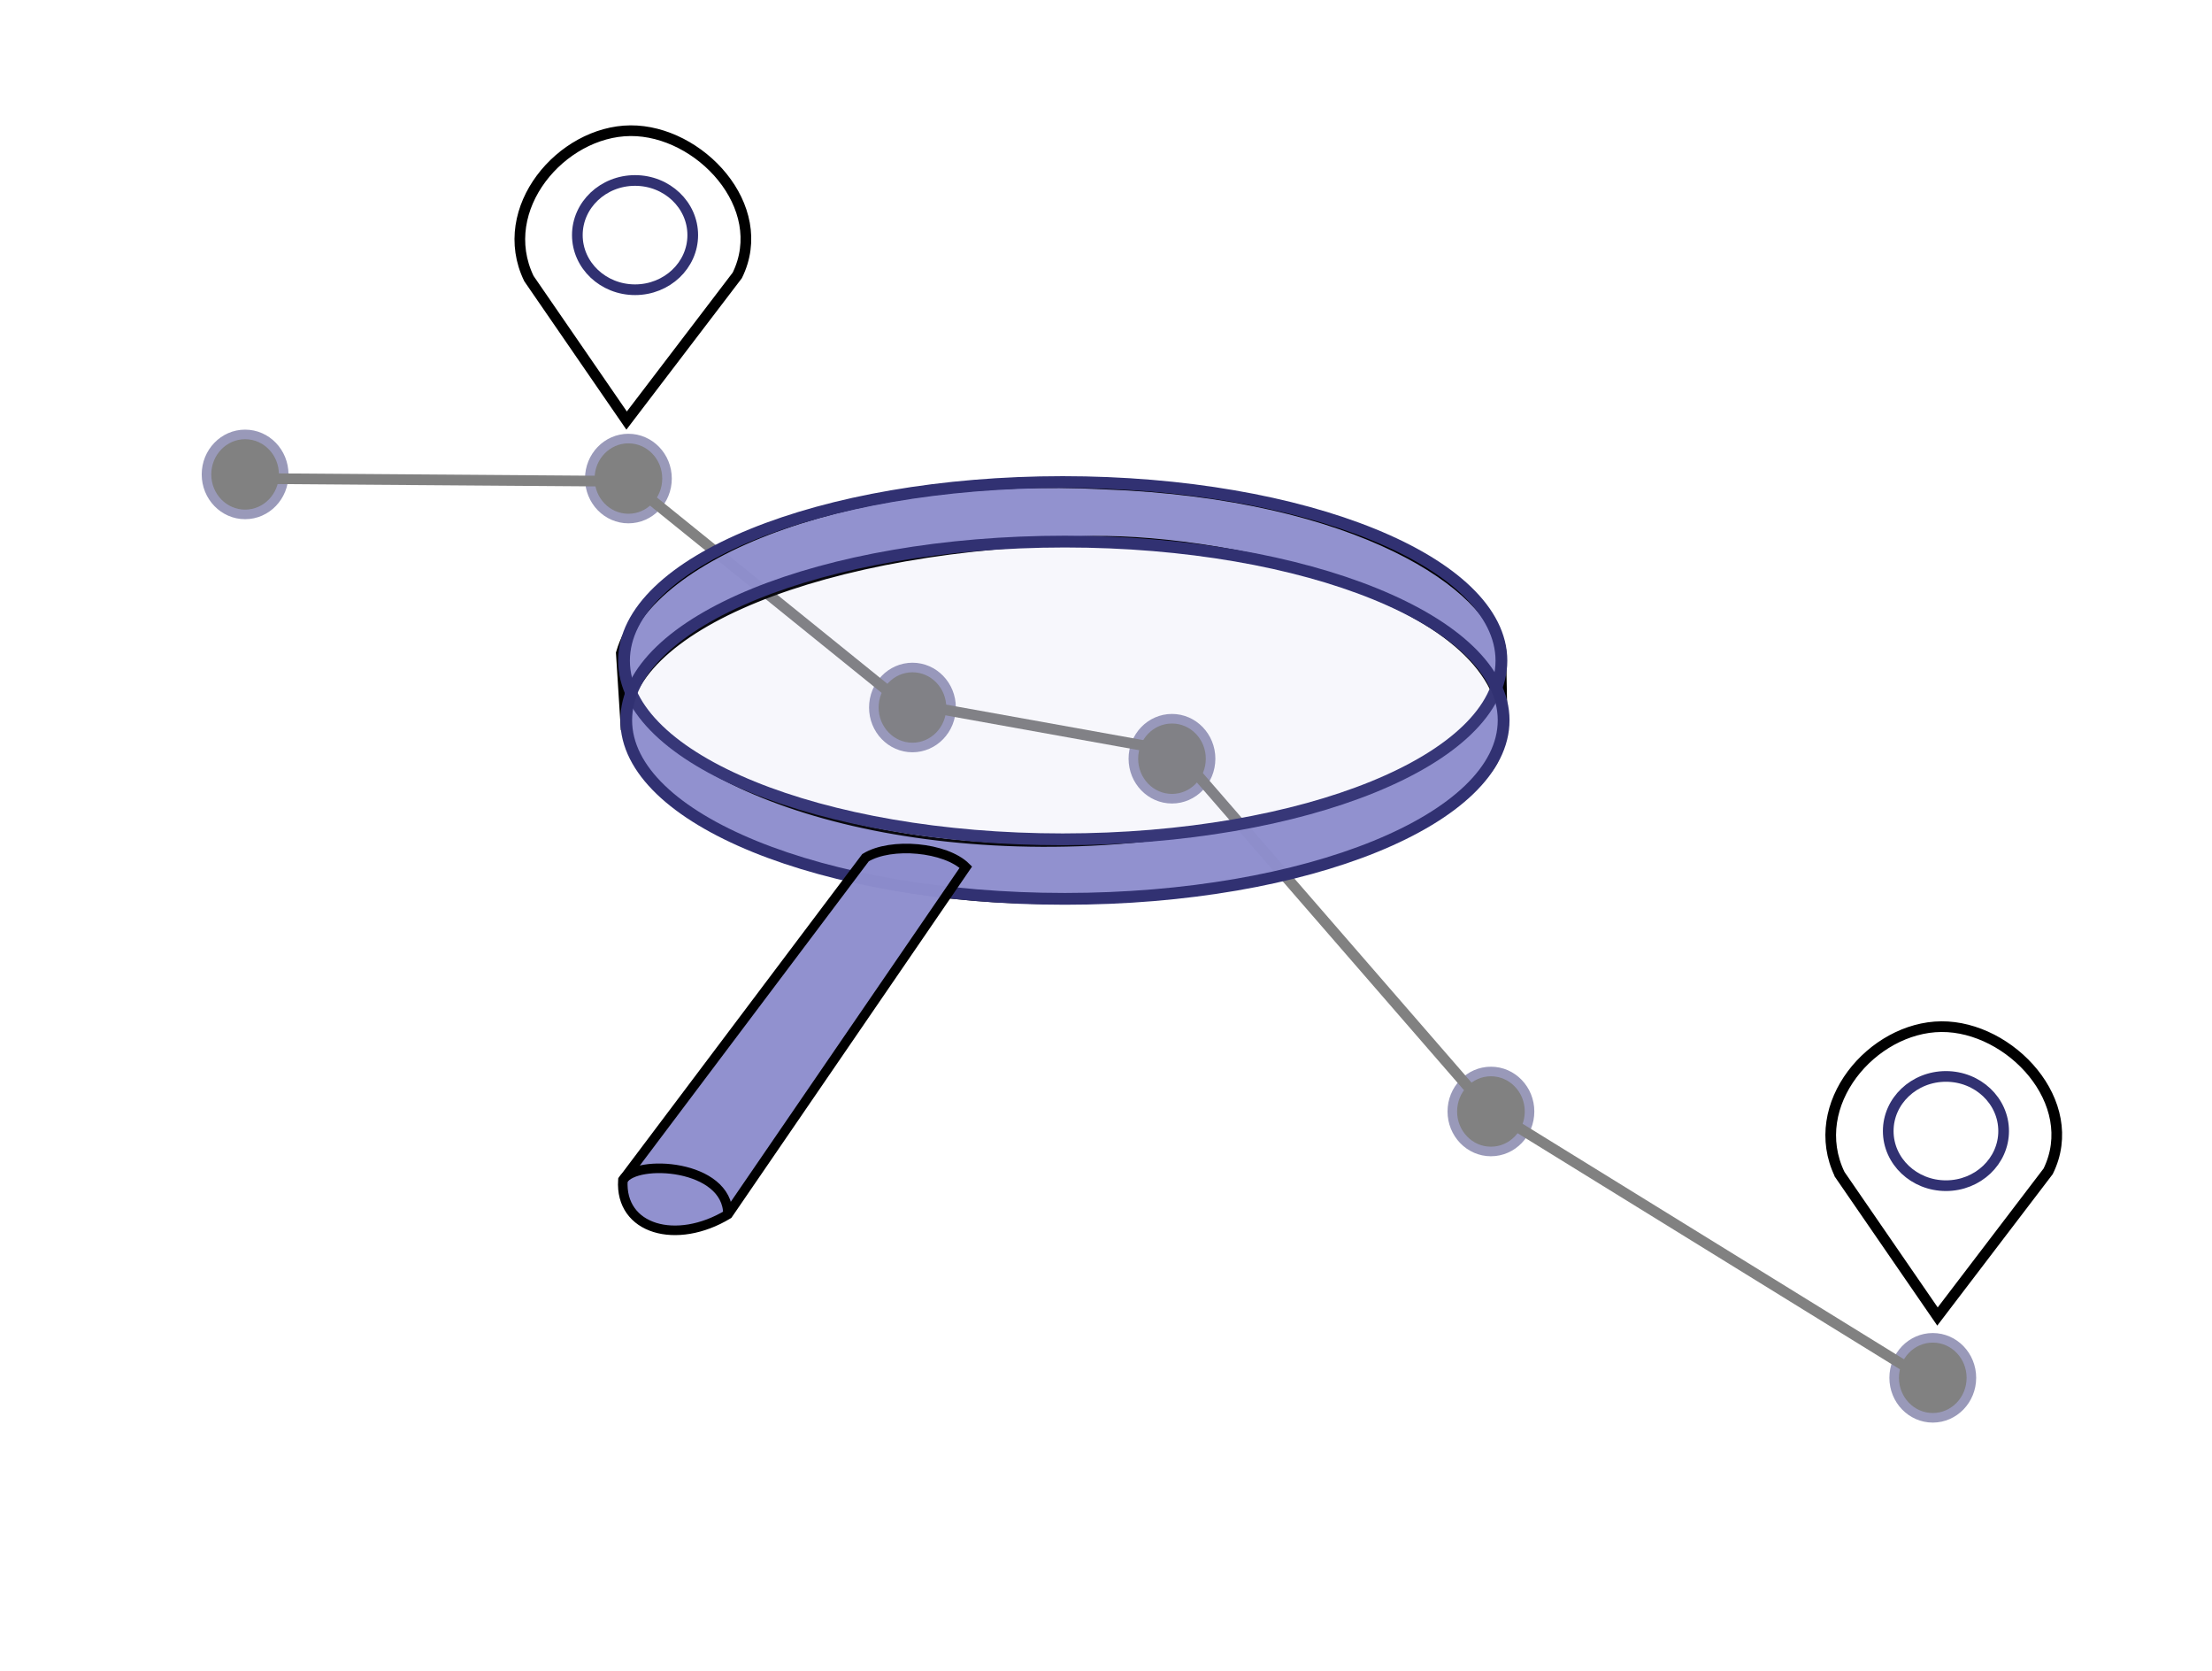
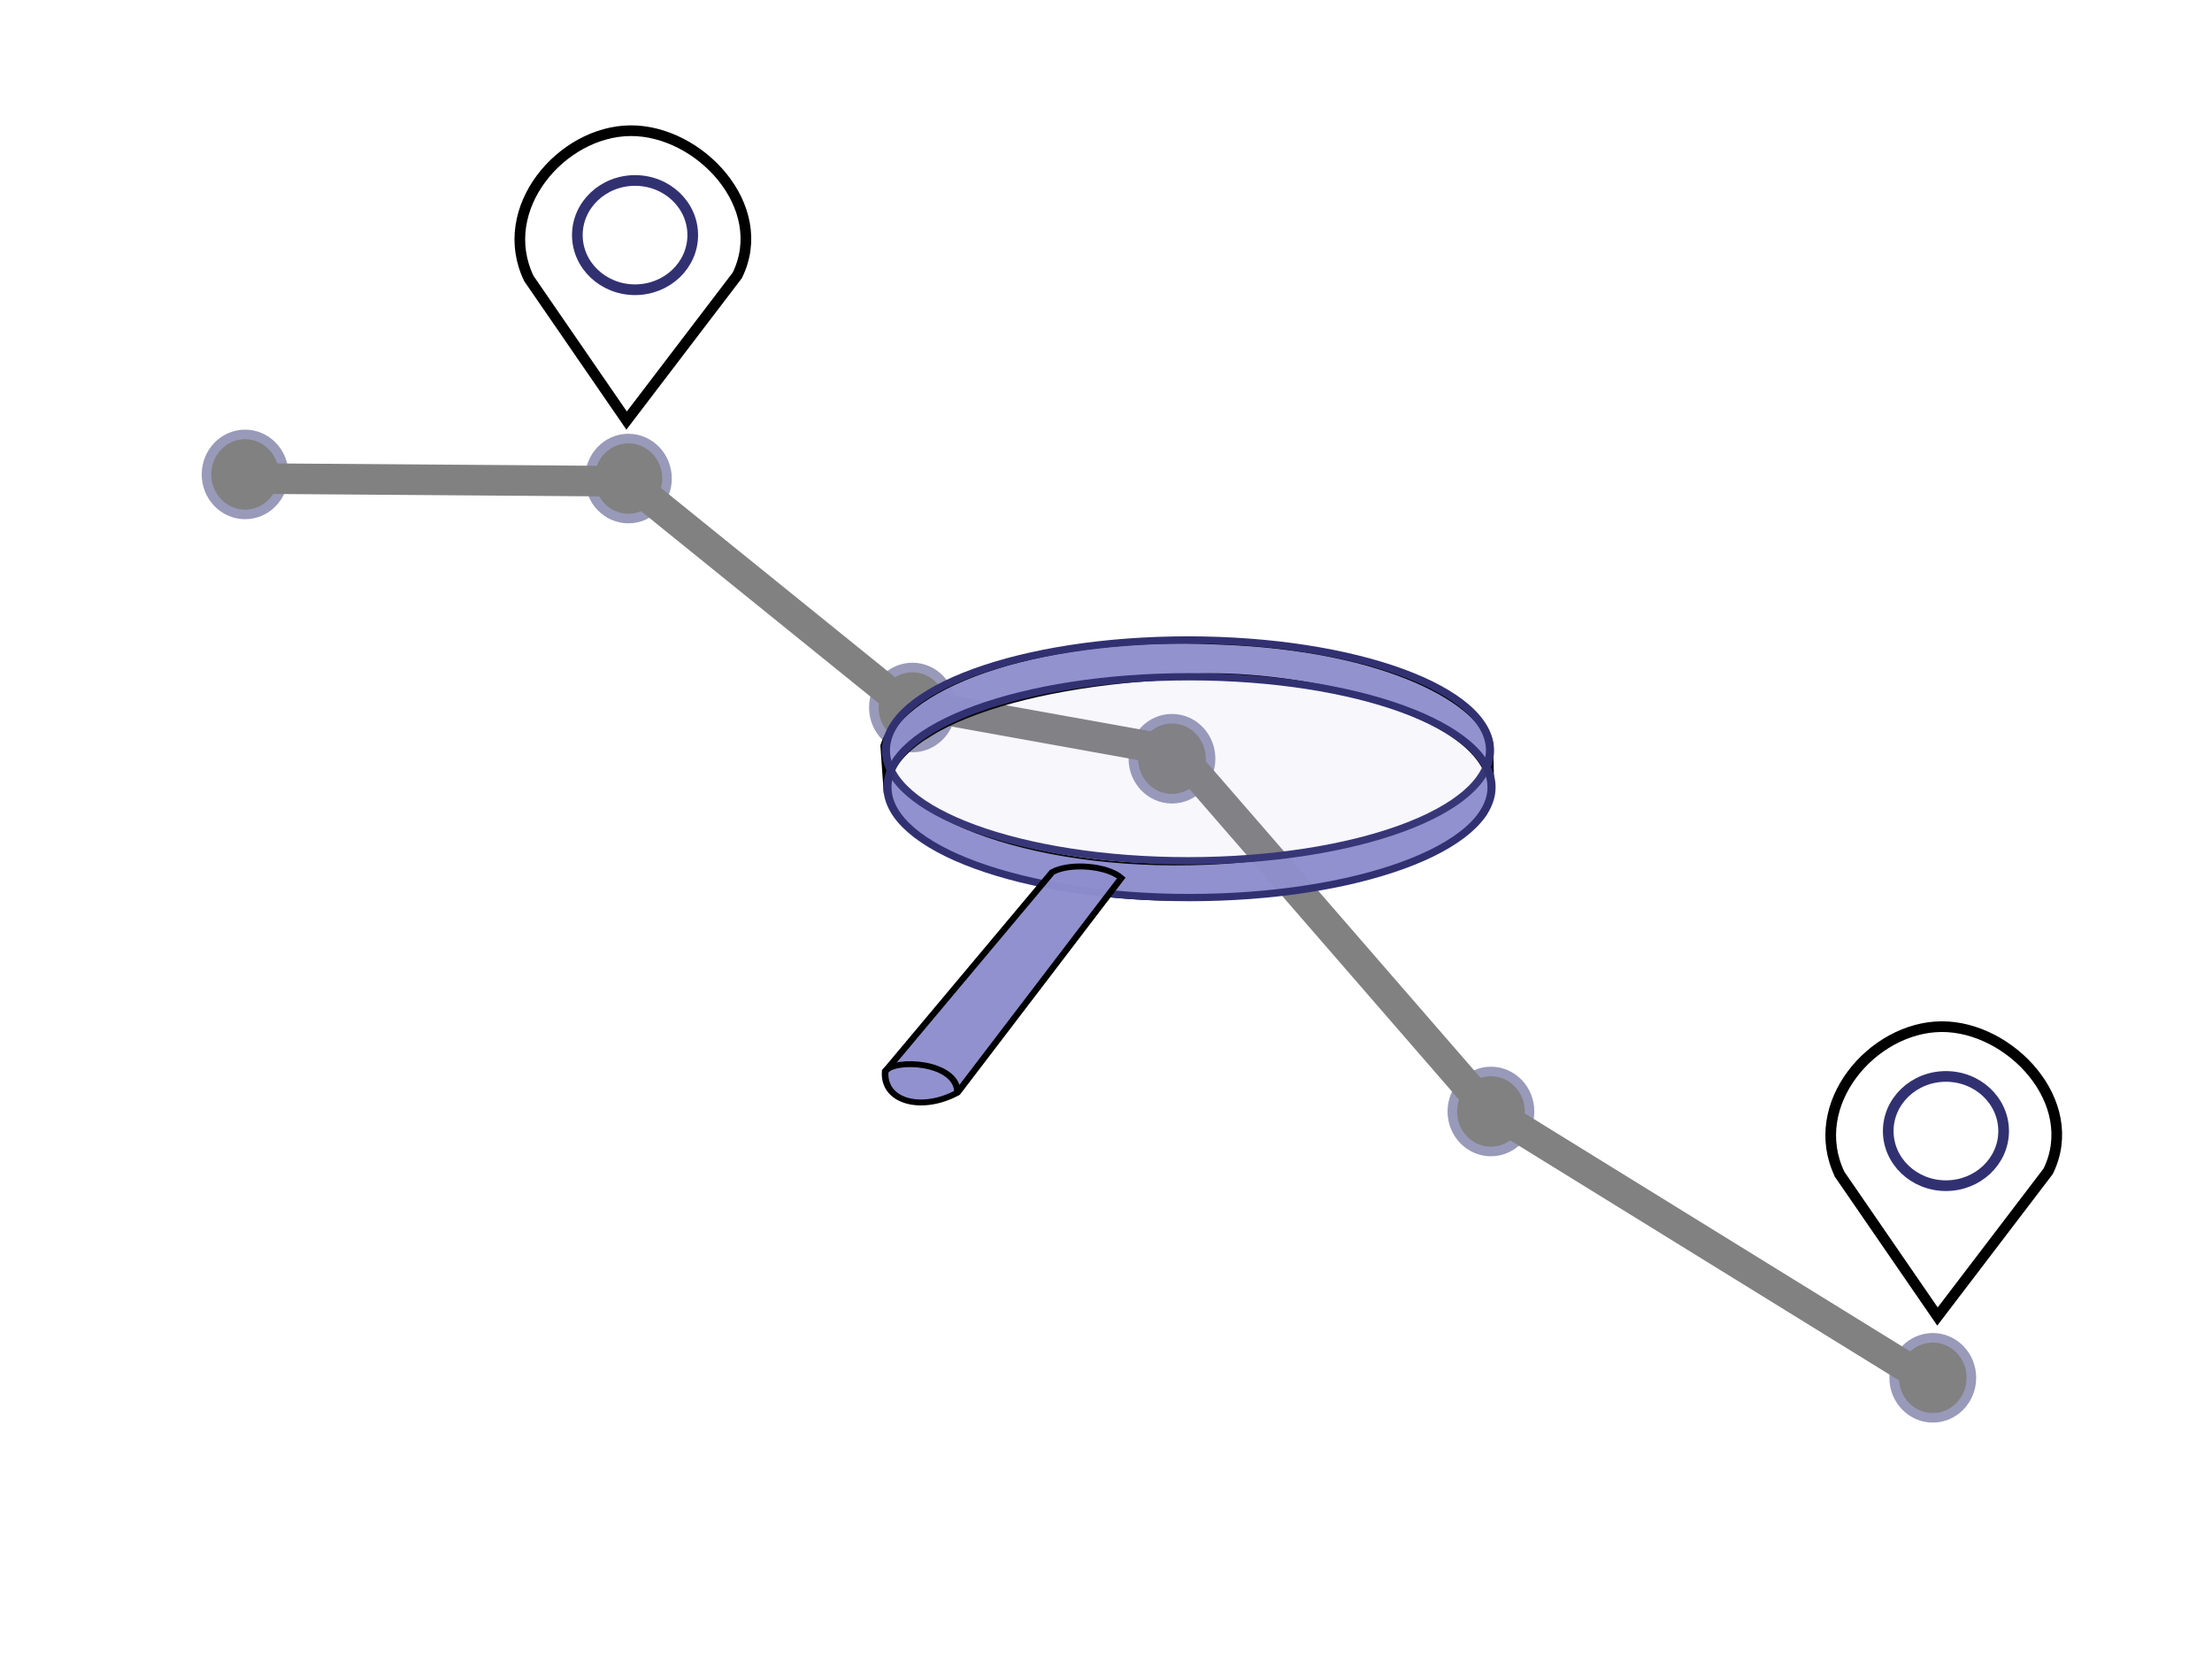
<svg xmlns="http://www.w3.org/2000/svg" width="200mm" height="151mm" viewBox="0 0 200 151" version="1.1" id="svg5">
  <defs id="defs2" />
-   <g id="layer1" style="opacity:0.495">
+   <g id="layer1" style="display:inline;opacity:0.495">
    <ellipse style="fill:#000000;fill-opacity:1;stroke:#313172;stroke-width:0.865;stroke-linecap:round;stroke-miterlimit:4;stroke-dasharray:none" id="path44415" cx="22.161" cy="42.882" rx="3.491" ry="3.615" />
    <ellipse style="fill:#000000;fill-opacity:1;stroke:#313172;stroke-width:0.865;stroke-linecap:round;stroke-miterlimit:4;stroke-dasharray:none" id="path44415-2" cx="56.818" cy="43.256" rx="3.491" ry="3.615" />
    <ellipse style="fill:#000000;fill-opacity:1;stroke:#313172;stroke-width:0.865;stroke-linecap:round;stroke-miterlimit:4;stroke-dasharray:none" id="path44415-2-3" cx="82.5" cy="63.95" rx="3.491" ry="3.615" />
    <ellipse style="fill:#000000;fill-opacity:1;stroke:#313172;stroke-width:0.865;stroke-linecap:round;stroke-miterlimit:4;stroke-dasharray:none" id="path44415-2-5" cx="105.965" cy="68.58" rx="3.491" ry="3.615" />
    <ellipse style="fill:#000000;fill-opacity:1;stroke:#313172;stroke-width:0.865;stroke-linecap:round;stroke-miterlimit:4;stroke-dasharray:none" id="path44415-2-9" cx="134.804" cy="100.466" rx="3.491" ry="3.615" />
    <ellipse style="fill:#000000;fill-opacity:1;stroke:#313172;stroke-width:0.865;stroke-linecap:round;stroke-miterlimit:4;stroke-dasharray:none" id="path44415-2-8" cx="174.754" cy="124.539" rx="3.491" ry="3.615" />
-     <path style="fill:none;stroke:#000000;stroke-width:0.965;stroke-linecap:butt;stroke-linejoin:miter;stroke-miterlimit:4;stroke-dasharray:none;stroke-opacity:1" d="m 22.909,43.256 33.91,0.249 24.684,19.947 24.934,4.488 27.926,32.164 40.392,24.934" id="path44598" />
+     <path style="opacity:1;fill:none;stroke:#000000;stroke-width:2.765;stroke-linecap:butt;stroke-linejoin:miter;stroke-miterlimit:4;stroke-dasharray:none;stroke-opacity:1" d="m 22.909,43.256 33.91,0.249 24.684,19.947 24.934,4.488 27.926,32.164 c 13.464,8.311 26.928,16.622 40.392,24.934" id="path44598" />
  </g>
  <g id="layer2" style="display:inline">
    <g id="g5231" />
-     <g id="g44391" transform="translate(-13.74366,-1.874135)">
+     <g id="g44391" transform="matrix(0.6884841,0,0,0.6181017,31.7954,29.75472)">
      <path style="fill:#8f8fce;fill-opacity:0.965;stroke:#000000;stroke-width:0.763;stroke-linecap:butt;stroke-linejoin:miter;stroke-miterlimit:4;stroke-dasharray:none;stroke-opacity:1" d="m 70.248,67.683 -0.43,-6.783 c 2.724,-9.444 21.975,-16.334 43.788,-15.174 23.092,0.857 35.075,9.27 35.93,14.871 l 0.144,7.799 c 0.818,-12.325 -24.636,-17.868 -37.067,-17.692 -24.595,0.348 -42.729,7.997 -42.366,16.978 z" id="path2248-1" />
      <path style="fill:#8f8fce;fill-opacity:0.965;stroke:#000000;stroke-width:0.265px;stroke-linecap:butt;stroke-linejoin:miter;stroke-opacity:1" d="m 70.004,61.208 0.244,6.475 c 2.682,9.733 21.643,16.834 43.126,15.638 22.743,-0.884 35.644,-9.902 35.918,-13.439 l 0.244,-9.285 c 0.91,12.44 -24.289,17 -37.14,17.593 C 88.237,79.304 69.647,70.458 70.004,61.208 Z" id="path2248" />
      <ellipse style="fill:#000000;fill-opacity:0;stroke:#313172;stroke-width:1.065;stroke-linecap:round" id="path847" cx="109.83" cy="61.593" rx="39.666" ry="16.146" />
      <ellipse style="fill:#8f8fce;fill-opacity:0.069;stroke:#313172;stroke-width:1.065;stroke-linecap:round" id="path847-4" cx="-110.03" cy="66.974" rx="39.666" ry="16.146" transform="scale(-1,1)" />
      <path style="fill:#8e8ece;fill-opacity:0.969;stroke:#000000;stroke-width:0.865;stroke-linecap:butt;stroke-linejoin:miter;stroke-miterlimit:4;stroke-dasharray:none;stroke-opacity:1" d="m 92,79.4 c 2.326,-1.418 7.248,-0.952 9.072,0.856 L 79.565,111.638 c -4.66,2.814 -9.794,1.376 -9.502,-3.097 z" id="path5426" />
      <path style="fill:none;stroke:#000000;stroke-width:0.865;stroke-linecap:butt;stroke-linejoin:miter;stroke-miterlimit:4;stroke-dasharray:none;stroke-opacity:1" d="m 70.062,108.541 c 1.172,-1.918 9.48,-1.448 9.502,3.097" id="path44208" />
    </g>
  </g>
-   <g id="layer3">
+   <g id="layer3" style="display:inline">
    <g id="g45346" transform="translate(-1.874135,12.49423)">
      <g id="g45529" transform="translate(-11.86952,-14.36837)">
        <path style="fill:none;stroke:#000000;stroke-width:0.965;stroke-linecap:butt;stroke-linejoin:miter;stroke-miterlimit:4;stroke-dasharray:none;stroke-opacity:1" d="m 61.565,27.052 8.835,12.836 10.006,-13.124 C 83.459,20.555 76.983,13.644 70.747,13.688 64.511,13.732 58.513,20.732 61.565,27.052 Z" id="path44843" />
        <ellipse style="fill:none;fill-opacity:1;stroke:#313172;stroke-width:0.965;stroke-linecap:round;stroke-miterlimit:4;stroke-dasharray:none;stroke-opacity:1" id="path45152" cx="71.162" cy="23.125" rx="5.217" ry="4.938" />
      </g>
      <g id="g45529-3" transform="translate(104.0734,64.57048)">
        <path style="fill:none;stroke:#000000;stroke-width:0.965;stroke-linecap:butt;stroke-linejoin:miter;stroke-miterlimit:4;stroke-dasharray:none;stroke-opacity:1" d="m 64.146,29.097 8.835,12.836 10.006,-13.124 c 3.053,-6.209 -3.422,-13.12 -9.659,-13.076 -6.236,0.044 -12.234,7.043 -9.182,13.363 z" id="path44843-6" />
        <ellipse style="fill:none;fill-opacity:1;stroke:#313172;stroke-width:0.965;stroke-linecap:round;stroke-miterlimit:4;stroke-dasharray:none;stroke-opacity:1" id="path45152-3" cx="73.744" cy="25.17" rx="5.217" ry="4.938" />
      </g>
    </g>
  </g>
</svg>
